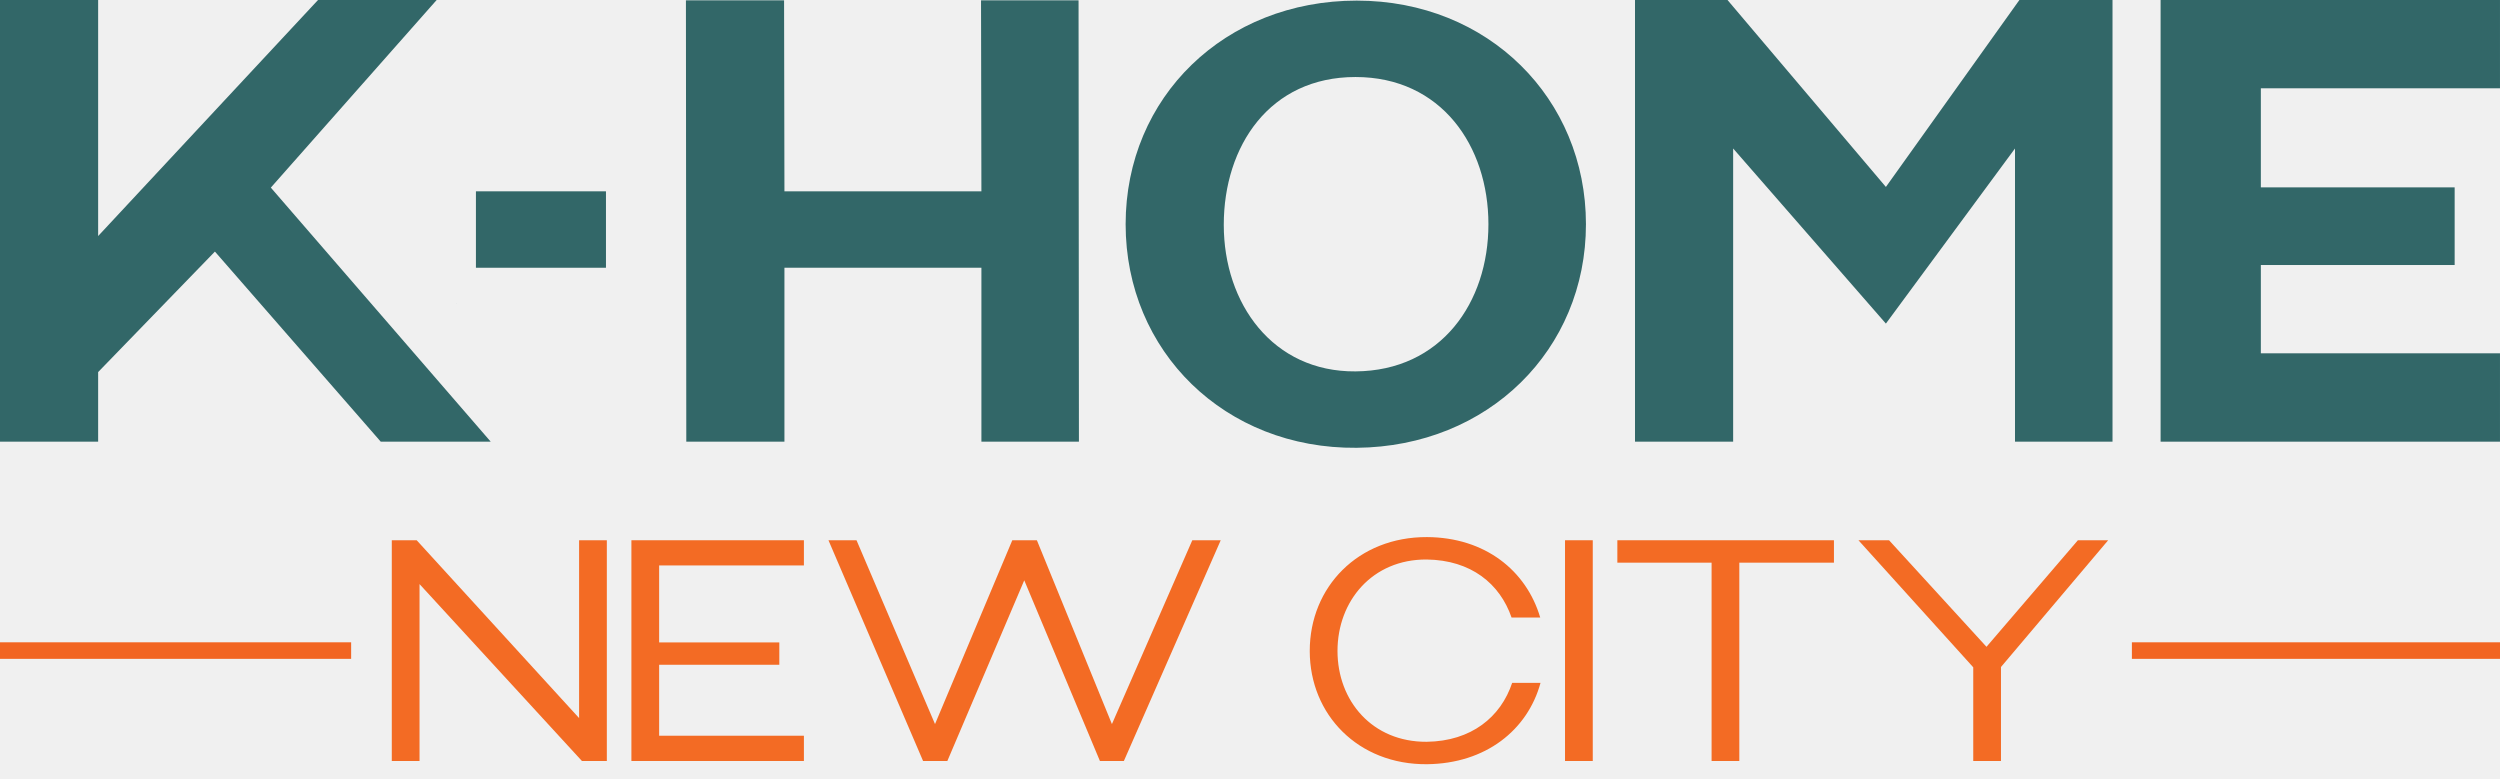
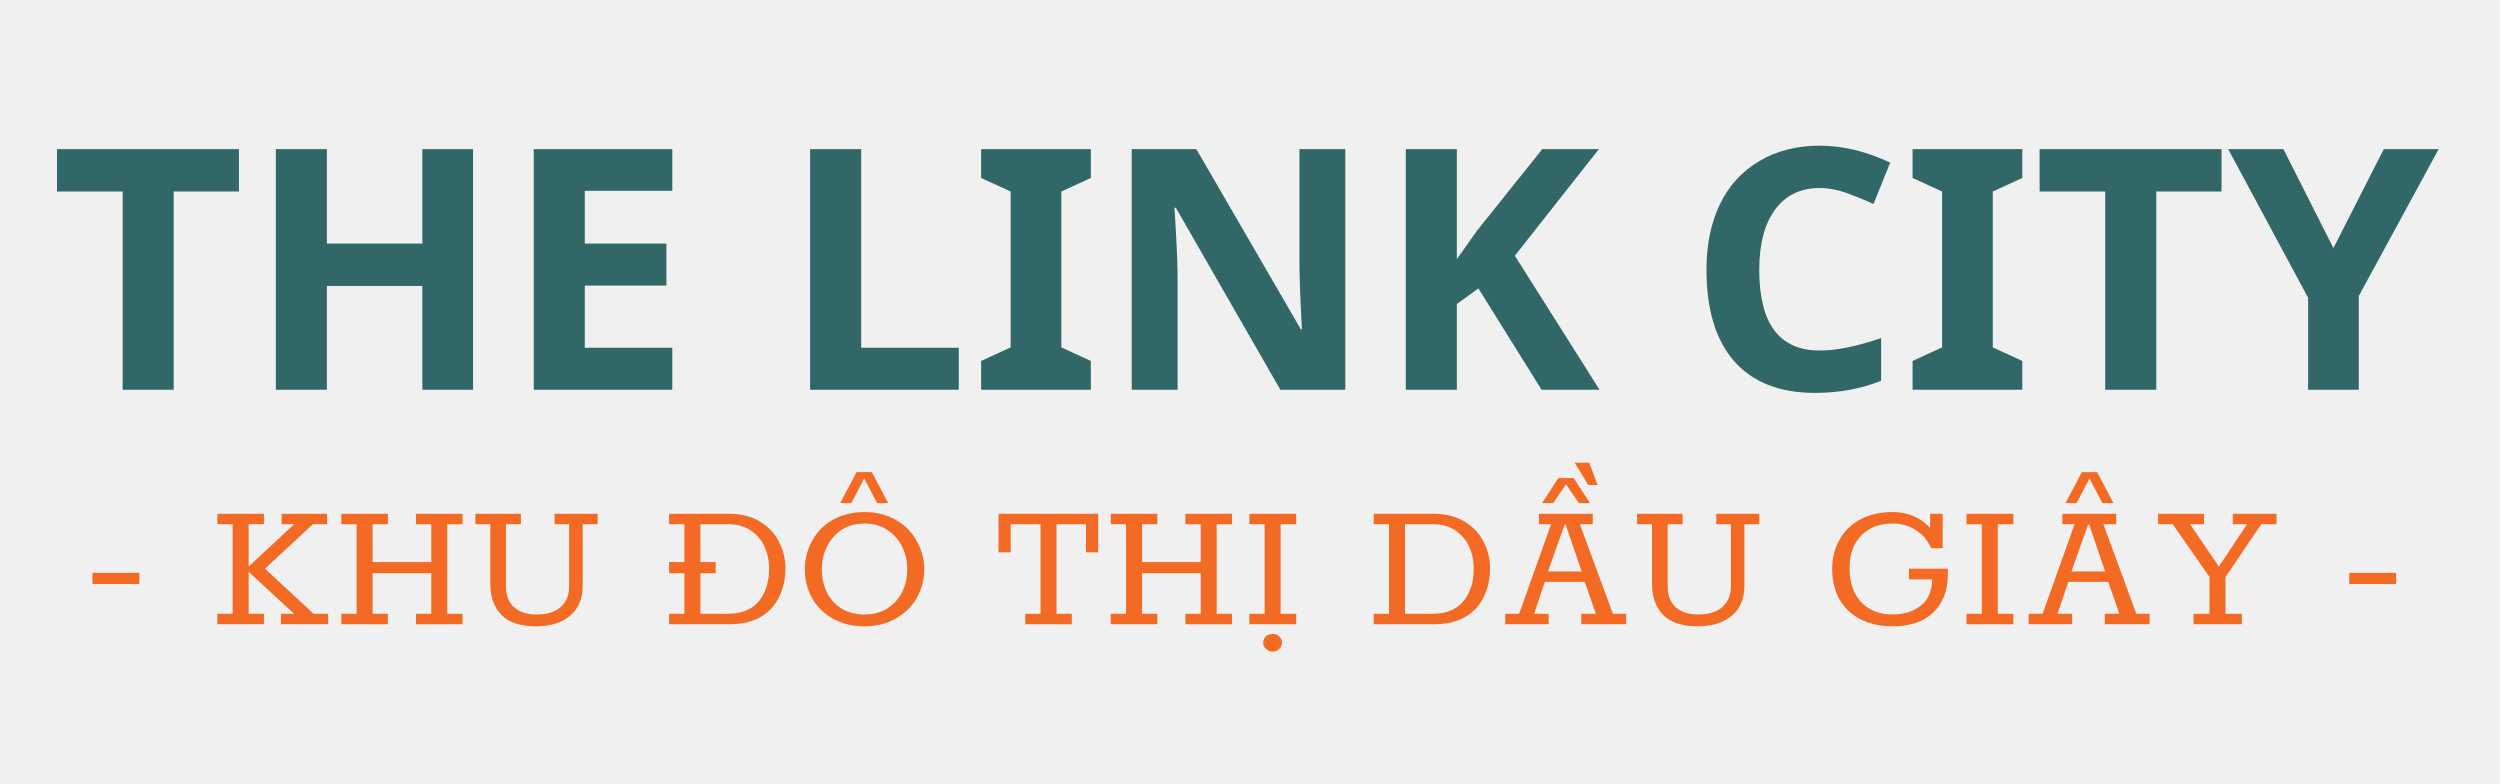
- <svg xmlns="http://www.w3.org/2000/svg" width="151" height="47" viewBox="0 0 151 47" fill="none">
-   <g clip-path="url(#clip0_5305_3659)">
-     <path d="M0 0H5.928V14.257L19.208 0H26.374L16.358 11.332L29.639 26.677H22.997L12.981 15.195L5.928 22.473V26.677H0V0Z" fill="#326768" />
-     <path d="M41.43 0.019H47.358L47.38 11.556H59.277L59.254 0.019H65.145L65.167 26.677H59.277V16.172H47.38V26.677H41.452L41.43 0.019Z" fill="#326768" />
-     <path d="M67.988 13.546C67.988 5.853 73.991 0.037 81.946 0.037C89.901 0.037 95.791 5.965 95.791 13.542C95.791 21.119 89.901 26.972 81.946 27.047C73.991 27.122 67.988 21.232 67.988 13.542M81.871 22.432C87.047 22.395 89.901 18.27 89.901 13.542C89.901 8.815 87.051 4.652 81.871 4.652C76.691 4.652 73.916 8.815 73.916 13.58C73.916 18.344 76.882 22.47 81.871 22.432Z" fill="#326768" />
-     <path d="M98.754 0H104.341L113.908 11.291L121.971 0H127.596V26.677H121.706V8.968L113.908 19.545L104.682 8.968V26.677H98.754V0Z" fill="#326768" />
-     <path d="M130.5 0H150.999V5.333H136.555V11.317H148.261V16.007H136.555V21.34H150.999V26.677H130.5V0Z" fill="#326768" />
-     <path d="M23.664 32.631H25.168L34.977 43.372V32.631H36.653V45.964H35.149L25.34 35.279V45.964H23.664V32.631Z" fill="#F36B24" />
-     <path d="M38.137 32.631H48.556V34.153H39.812V38.802H47.071V40.152H39.812V44.438H48.556V45.964H38.137V32.631Z" fill="#F36B24" />
-     <path d="M50.039 32.631H51.733L56.475 43.735L61.143 32.631H62.628L67.16 43.735L72.015 32.631H73.732L67.882 45.964H66.435L61.865 35.051L57.22 45.964H55.754L50.039 32.631Z" fill="#F36B24" />
-     <path d="M79.109 39.314C79.109 35.447 82.041 32.422 86.193 32.44C89.697 32.459 92.192 34.46 93.029 37.298H91.298C90.595 35.26 88.859 33.831 86.174 33.794C82.879 33.775 80.785 36.307 80.785 39.318C80.785 42.329 82.879 44.823 86.174 44.804C88.878 44.767 90.651 43.301 91.335 41.244H93.048C92.266 44.101 89.734 46.121 86.193 46.158C82.041 46.196 79.109 43.17 79.109 39.322" fill="#F36B24" />
-     <path d="M96.203 32.631H94.527V45.964H96.203V32.631Z" fill="#F36B24" />
-     <path d="M103.38 33.985H97.688V32.631H110.77V33.985H105.055V45.964H103.38V33.985Z" fill="#F36B24" />
-     <path d="M119.184 40.305L112.25 32.631H114.098L119.984 39.067L125.504 32.631H127.333L120.859 40.287V45.964H119.184V40.305Z" fill="#F36B24" />
-     <path d="M27.57 18.303V18.329H27.578L27.57 18.303Z" fill="#326768" />
-     <path d="M36.6 11.556H28.746V16.172H36.6V11.556Z" fill="#326768" />
-     <path d="M0 39.295H21.209" stroke="#F26522" stroke-miterlimit="10" />
-     <path d="M128.766 39.295H151" stroke="#F26522" stroke-miterlimit="10" />
+ <svg xmlns="http://www.w3.org/2000/svg" width="150" zoomAndPan="magnify" viewBox="0 0 112.5 35.25" height="47" preserveAspectRatio="xMidYMid meet" version="1.2">
+   <defs />
+   <g id="dac327c45a">
+     <g style="fill:#326768;fill-opacity:1;">
+       <g transform="translate(2.268625, 17.53933)">
+         <path style="stroke:none" d="M 5.547 0 L 3.25 0 L 3.25 -8.922 L 0.297 -8.922 L 0.297 -10.828 L 8.484 -10.828 L 8.484 -8.922 L 5.547 -8.922 Z M 5.547 0 " />
+       </g>
+     </g>
+     <g style="fill:#326768;fill-opacity:1;">
+       <g transform="translate(11.05327, 17.53933)">
+         <path style="stroke:none" d="M 10.234 0 L 7.953 0 L 7.953 -4.672 L 3.656 -4.672 L 3.656 0 L 1.359 0 L 1.359 -10.828 L 3.656 -10.828 L 3.656 -6.578 L 7.953 -6.578 L 7.953 -10.828 L 10.234 -10.828 Z M 10.234 0 " />
+       </g>
+     </g>
+     <g style="fill:#326768;fill-opacity:1;">
+       <g transform="translate(22.65996, 17.53933)">
+         <path style="stroke:none" d="M 7.594 0 L 1.359 0 L 1.359 -10.828 L 7.594 -10.828 L 7.594 -8.953 L 3.656 -8.953 L 3.656 -6.578 L 7.328 -6.578 L 7.328 -4.688 L 3.656 -4.688 L 3.656 -1.891 L 7.594 -1.891 Z M 7.594 0 " />
+       </g>
+     </g>
+     <g style="fill:#326768;fill-opacity:1;">
+       <g transform="translate(31.15573, 17.53933)">
+         <path style="stroke:none" d="" />
+       </g>
+     </g>
+     <g style="fill:#326768;fill-opacity:1;">
+       <g transform="translate(35.09623, 17.53933)">
+         <path style="stroke:none" d="M 1.359 0 L 1.359 -10.828 L 3.656 -10.828 L 3.656 -1.891 L 8.047 -1.891 L 8.047 0 Z M 1.359 0 " />
+       </g>
+     </g>
+     <g style="fill:#326768;fill-opacity:1;">
+       <g transform="translate(43.66607, 17.53933)">
+         <path style="stroke:none" d="M 5.422 0 L 0.484 0 L 0.484 -1.297 L 1.812 -1.906 L 1.812 -8.922 L 0.484 -9.531 L 0.484 -10.828 L 5.422 -10.828 L 5.422 -9.531 L 4.094 -8.922 L 4.094 -1.906 L 5.422 -1.297 Z M 5.422 0 " />
+       </g>
+     </g>
+     <g style="fill:#326768;fill-opacity:1;">
+       <g transform="translate(49.56941, 17.53933)">
+         <path style="stroke:none" d="M 10.969 0 L 8.047 0 L 3.344 -8.188 L 3.281 -8.188 C 3.375 -6.738 3.422 -5.707 3.422 -5.094 L 3.422 0 L 1.359 0 L 1.359 -10.828 L 4.266 -10.828 L 8.969 -2.719 L 9.016 -2.719 C 8.941 -4.125 8.906 -5.117 8.906 -5.703 L 8.906 -10.828 L 10.969 -10.828 Z M 10.969 0 " />
+       </g>
+     </g>
+     <g style="fill:#326768;fill-opacity:1;">
+       <g transform="translate(61.90198, 17.53933)">
+         <path style="stroke:none" d="M 10.078 0 L 7.469 0 L 4.625 -4.562 L 3.656 -3.859 L 3.656 0 L 1.359 0 L 1.359 -10.828 L 3.656 -10.828 L 3.656 -5.875 L 4.562 -7.156 L 7.5 -10.828 L 10.047 -10.828 L 6.266 -6.031 Z M 10.078 0 " />
+       </g>
+     </g>
+     <g style="fill:#326768;fill-opacity:1;">
+       <g transform="translate(71.97543, 17.53933)">
+         <path style="stroke:none" d="" />
+       </g>
+     </g>
+     <g style="fill:#326768;fill-opacity:1;">
+       <g transform="translate(75.91593, 17.53933)">
+         <path style="stroke:none" d="M 5.969 -9.078 C 5.102 -9.078 4.43 -8.75 3.953 -8.094 C 3.484 -7.445 3.25 -6.547 3.25 -5.391 C 3.25 -2.973 4.156 -1.766 5.969 -1.766 C 6.727 -1.766 7.648 -1.953 8.734 -2.328 L 8.734 -0.406 C 7.836 -0.039 6.844 0.141 5.75 0.141 C 4.176 0.141 2.969 -0.332 2.125 -1.281 C 1.289 -2.238 0.875 -3.613 0.875 -5.406 C 0.875 -6.531 1.078 -7.516 1.484 -8.359 C 1.898 -9.203 2.492 -9.848 3.266 -10.297 C 4.035 -10.754 4.938 -10.984 5.969 -10.984 C 7.02 -10.984 8.078 -10.727 9.141 -10.219 L 8.391 -8.359 C 7.984 -8.547 7.578 -8.711 7.172 -8.859 C 6.766 -9.004 6.363 -9.078 5.969 -9.078 Z M 5.969 -9.078 " />
+       </g>
+     </g>
+     <g style="fill:#326768;fill-opacity:1;">
+       <g transform="translate(85.582, 17.53933)">
+         <path style="stroke:none" d="M 5.422 0 L 0.484 0 L 0.484 -1.297 L 1.812 -1.906 L 1.812 -8.922 L 0.484 -9.531 L 0.484 -10.828 L 5.422 -10.828 L 5.422 -9.531 L 4.094 -8.922 L 4.094 -1.906 L 5.422 -1.297 Z M 5.422 0 " />
+       </g>
+     </g>
+     <g style="fill:#326768;fill-opacity:1;">
+       <g transform="translate(91.48533, 17.53933)">
+         <path style="stroke:none" d="M 5.547 0 L 3.25 0 L 3.25 -8.922 L 0.297 -8.922 L 0.297 -10.828 L 8.484 -10.828 L 8.484 -8.922 L 5.547 -8.922 Z M 5.547 0 " />
+       </g>
+     </g>
+     <g style="fill:#326768;fill-opacity:1;">
+       <g transform="translate(100.27, 17.53933)">
+         <path style="stroke:none" d="M 4.734 -6.375 L 7 -10.828 L 9.469 -10.828 L 5.875 -4.219 L 5.875 0 L 3.594 0 L 3.594 -4.141 L 0 -10.828 L 2.484 -10.828 Z M 4.734 -6.375 " />
+       </g>
+     </g>
+     <g style="fill:#f26a23;fill-opacity:1;">
+       <g transform="translate(3.692459, 28.08984)">
+         <path style="stroke:none" d="M 0.469 -1.812 L 0.469 -2.312 L 2.578 -2.312 L 2.578 -1.812 Z M 0.469 -1.812 " />
+       </g>
+     </g>
+     <g style="fill:#f26a23;fill-opacity:1;">
+       <g transform="translate(6.750414, 28.08984)">
+         <path style="stroke:none" d="" />
+       </g>
+     </g>
+     <g style="fill:#f26a23;fill-opacity:1;">
+       <g transform="translate(9.438236, 28.08984)">
+         <path style="stroke:none" d="M 0.344 0 L 0.344 -0.469 L 1.031 -0.469 L 1.031 -4.5 L 0.344 -4.5 L 0.344 -4.969 L 2.438 -4.969 L 2.438 -4.5 L 1.75 -4.5 L 1.75 -2.594 L 3.797 -4.5 L 3.234 -4.5 L 3.234 -4.969 L 5.281 -4.969 L 5.281 -4.5 L 4.641 -4.5 L 2.484 -2.5 L 4.672 -0.469 L 5.328 -0.469 L 5.328 0 L 3.203 0 L 3.203 -0.469 L 3.797 -0.469 L 1.75 -2.359 L 1.75 -0.469 L 2.438 -0.469 L 2.438 0 Z M 0.344 0 " />
+       </g>
+     </g>
+     <g style="fill:#f26a23;fill-opacity:1;">
+       <g transform="translate(15.01658, 28.08984)">
+         <path style="stroke:none" d="M 0.344 0 L 0.344 -0.469 L 1.031 -0.469 L 1.031 -4.5 L 0.344 -4.5 L 0.344 -4.969 L 2.438 -4.969 L 2.438 -4.5 L 1.75 -4.5 L 1.75 -2.797 L 4.391 -2.797 L 4.391 -4.5 L 3.703 -4.5 L 3.703 -4.969 L 5.797 -4.969 L 5.797 -4.5 L 5.109 -4.5 L 5.109 -0.469 L 5.797 -0.469 L 5.797 0 L 3.703 0 L 3.703 -0.469 L 4.391 -0.469 L 4.391 -2.297 L 1.75 -2.297 L 1.75 -0.469 L 2.438 -0.469 L 2.438 0 Z M 0.344 0 " />
+       </g>
+     </g>
+     <g style="fill:#f26a23;fill-opacity:1;">
+       <g transform="translate(21.15892, 28.08984)">
+         <path style="stroke:none" d="M 2.969 0.094 C 2.258 0.094 1.738 -0.078 1.406 -0.422 C 1.07 -0.766 0.906 -1.223 0.906 -1.797 L 0.906 -4.5 L 0.234 -4.5 L 0.234 -4.969 L 2.281 -4.969 L 2.281 -4.5 L 1.609 -4.5 L 1.609 -1.703 C 1.609 -1.305 1.727 -0.992 1.969 -0.766 C 2.219 -0.547 2.555 -0.438 2.984 -0.438 C 3.453 -0.438 3.812 -0.547 4.062 -0.766 C 4.32 -0.992 4.453 -1.305 4.453 -1.703 L 4.453 -4.5 L 3.797 -4.5 L 3.797 -4.969 L 5.734 -4.969 L 5.734 -4.5 L 5.062 -4.5 L 5.062 -1.734 C 5.062 -1.141 4.867 -0.688 4.484 -0.375 C 4.109 -0.062 3.602 0.094 2.969 0.094 Z M 2.969 0.094 " />
+       </g>
+     </g>
+     <g style="fill:#f26a23;fill-opacity:1;">
+       <g transform="translate(27.06333, 28.08984)">
+         <path style="stroke:none" d="" />
+       </g>
+     </g>
+     <g style="fill:#f26a23;fill-opacity:1;">
+       <g transform="translate(29.75115, 28.08984)">
+         <path style="stroke:none" d="M 3.047 -4.969 C 3.598 -4.969 4.062 -4.852 4.438 -4.625 C 4.82 -4.395 5.109 -4.094 5.297 -3.719 C 5.492 -3.344 5.594 -2.945 5.594 -2.531 C 5.594 -2.031 5.492 -1.586 5.297 -1.203 C 5.109 -0.828 4.828 -0.531 4.453 -0.312 C 4.078 -0.102 3.613 0 3.062 0 L 0.359 0 L 0.359 -0.469 L 1.047 -0.469 L 1.047 -2.297 L 0.359 -2.297 L 0.359 -2.797 L 1.047 -2.797 L 1.047 -4.5 L 0.359 -4.5 L 0.359 -4.969 Z M 2.984 -0.469 C 3.617 -0.469 4.086 -0.656 4.391 -1.031 C 4.703 -1.406 4.859 -1.898 4.859 -2.516 C 4.859 -2.867 4.789 -3.191 4.656 -3.484 C 4.52 -3.785 4.312 -4.031 4.031 -4.219 C 3.758 -4.406 3.422 -4.5 3.016 -4.5 L 1.766 -4.5 L 1.766 -2.797 L 2.453 -2.797 L 2.453 -2.297 L 1.766 -2.297 L 1.766 -0.469 Z M 2.984 -0.469 " />
+       </g>
+     </g>
+     <g style="fill:#f26a23;fill-opacity:1;">
+       <g transform="translate(35.77893, 28.08984)">
+         <path style="stroke:none" d="M 3.125 0.094 C 2.594 0.094 2.117 -0.02 1.703 -0.25 C 1.297 -0.477 0.984 -0.785 0.766 -1.172 C 0.547 -1.566 0.438 -2 0.438 -2.469 C 0.438 -2.926 0.547 -3.352 0.766 -3.75 C 0.984 -4.156 1.297 -4.473 1.703 -4.703 C 2.117 -4.93 2.594 -5.047 3.125 -5.047 C 3.645 -5.047 4.109 -4.93 4.516 -4.703 C 4.93 -4.473 5.25 -4.156 5.469 -3.75 C 5.695 -3.352 5.812 -2.926 5.812 -2.469 C 5.812 -2 5.695 -1.566 5.469 -1.172 C 5.25 -0.785 4.93 -0.477 4.516 -0.25 C 4.109 -0.02 3.645 0.094 3.125 0.094 Z M 3.125 -0.438 C 3.508 -0.438 3.848 -0.523 4.141 -0.703 C 4.43 -0.891 4.656 -1.133 4.812 -1.438 C 4.969 -1.75 5.047 -2.094 5.047 -2.469 C 5.047 -2.852 4.969 -3.195 4.812 -3.5 C 4.656 -3.812 4.43 -4.062 4.141 -4.25 C 3.848 -4.438 3.508 -4.531 3.125 -4.531 C 2.727 -4.531 2.383 -4.438 2.094 -4.25 C 1.812 -4.062 1.594 -3.812 1.438 -3.5 C 1.281 -3.188 1.203 -2.836 1.203 -2.453 C 1.203 -2.078 1.281 -1.734 1.438 -1.422 C 1.594 -1.117 1.812 -0.879 2.094 -0.703 C 2.383 -0.523 2.727 -0.438 3.125 -0.438 Z M 2.031 -5.453 L 2.766 -6.844 L 3.453 -6.844 L 4.188 -5.453 L 3.688 -5.453 L 3.109 -6.562 L 2.531 -5.453 Z M 2.031 -5.453 " />
+       </g>
+     </g>
+     <g style="fill:#f26a23;fill-opacity:1;">
+       <g transform="translate(42.02702, 28.08984)">
+         <path style="stroke:none" d="" />
+       </g>
+     </g>
+     <g style="fill:#f26a23;fill-opacity:1;">
+       <g transform="translate(44.71484, 28.08984)">
+         <path style="stroke:none" d="M 1.422 0 L 1.422 -0.469 L 2.109 -0.469 L 2.109 -4.5 L 0.766 -4.5 L 0.766 -3.234 L 0.219 -3.234 L 0.219 -4.969 L 4.703 -4.969 L 4.703 -3.234 L 4.156 -3.234 L 4.156 -4.5 L 2.828 -4.5 L 2.828 -0.469 L 3.516 -0.469 L 3.516 0 Z M 1.422 0 " />
+       </g>
+     </g>
+     <g style="fill:#f26a23;fill-opacity:1;">
+       <g transform="translate(49.64106, 28.08984)">
+         <path style="stroke:none" d="M 0.344 0 L 0.344 -0.469 L 1.031 -0.469 L 1.031 -4.5 L 0.344 -4.5 L 0.344 -4.969 L 2.438 -4.969 L 2.438 -4.5 L 1.75 -4.5 L 1.75 -2.797 L 4.391 -2.797 L 4.391 -4.5 L 3.703 -4.5 L 3.703 -4.969 L 5.797 -4.969 L 5.797 -4.5 L 5.109 -4.5 L 5.109 -0.469 L 5.797 -0.469 L 5.797 0 L 3.703 0 L 3.703 -0.469 L 4.391 -0.469 L 4.391 -2.297 L 1.75 -2.297 L 1.75 -0.469 L 2.438 -0.469 L 2.438 0 Z M 0.344 0 " />
+       </g>
+     </g>
+     <g style="fill:#f26a23;fill-opacity:1;">
+       <g transform="translate(55.7834, 28.08984)">
+         <path style="stroke:none" d="M 0.438 0 L 0.438 -0.469 L 1.125 -0.469 L 1.125 -4.5 L 0.438 -4.5 L 0.438 -4.969 L 2.547 -4.969 L 2.547 -4.5 L 1.844 -4.5 L 1.844 -0.469 L 2.547 -0.469 L 2.547 0 Z M 1.484 1.234 C 1.367 1.234 1.27 1.191 1.188 1.109 C 1.102 1.035 1.062 0.945 1.062 0.844 C 1.062 0.727 1.098 0.629 1.172 0.547 C 1.254 0.473 1.359 0.438 1.484 0.438 C 1.609 0.438 1.707 0.473 1.781 0.547 C 1.863 0.617 1.906 0.719 1.906 0.844 C 1.906 0.945 1.863 1.035 1.781 1.109 C 1.707 1.191 1.609 1.234 1.484 1.234 Z M 1.484 1.234 " />
+       </g>
+     </g>
+     <g style="fill:#f26a23;fill-opacity:1;">
+       <g transform="translate(58.77085, 28.08984)">
+         <path style="stroke:none" d="" />
+       </g>
+     </g>
+     <g style="fill:#f26a23;fill-opacity:1;">
+       <g transform="translate(61.45867, 28.08984)">
+         <path style="stroke:none" d="M 0.359 -0.469 L 1.047 -0.469 L 1.047 -4.5 L 0.359 -4.5 L 0.359 -4.969 L 3.047 -4.969 C 3.598 -4.969 4.062 -4.852 4.438 -4.625 C 4.82 -4.395 5.109 -4.094 5.297 -3.719 C 5.492 -3.344 5.594 -2.945 5.594 -2.531 C 5.594 -2.031 5.492 -1.586 5.297 -1.203 C 5.109 -0.828 4.828 -0.531 4.453 -0.312 C 4.078 -0.102 3.613 0 3.062 0 L 0.359 0 Z M 2.984 -0.469 C 3.617 -0.469 4.086 -0.656 4.391 -1.031 C 4.703 -1.406 4.859 -1.898 4.859 -2.516 C 4.859 -2.867 4.789 -3.191 4.656 -3.484 C 4.52 -3.785 4.312 -4.031 4.031 -4.219 C 3.758 -4.406 3.422 -4.5 3.016 -4.5 L 1.766 -4.5 L 1.766 -0.469 Z M 2.984 -0.469 " />
+       </g>
+     </g>
+     <g style="fill:#f26a23;fill-opacity:1;">
+       <g transform="translate(67.48645, 28.08984)">
+         <path style="stroke:none" d="M 0.25 0 L 0.25 -0.469 L 0.875 -0.469 L 2.312 -4.5 L 1.766 -4.5 L 1.766 -4.969 L 4.188 -4.969 L 4.188 -4.5 L 3.609 -4.5 L 5.094 -0.469 L 5.688 -0.469 L 5.688 0 L 3.672 0 L 3.672 -0.469 L 4.328 -0.469 L 3.828 -1.906 L 2.031 -1.906 L 1.547 -0.469 L 2.203 -0.469 L 2.203 0 Z M 2.172 -2.375 L 3.688 -2.375 L 2.969 -4.484 L 2.922 -4.484 Z M 4.406 -6.266 L 3.984 -6.266 L 3.375 -7.266 L 4.031 -7.266 Z M 1.906 -5.453 L 2.641 -6.578 L 3.328 -6.578 L 4.062 -5.453 L 3.562 -5.453 L 2.984 -6.297 L 2.406 -5.453 Z M 1.906 -5.453 " />
+       </g>
+     </g>
+     <g style="fill:#f26a23;fill-opacity:1;">
+       <g transform="translate(73.43492, 28.08984)">
+         <path style="stroke:none" d="M 2.969 0.094 C 2.258 0.094 1.738 -0.078 1.406 -0.422 C 1.07 -0.766 0.906 -1.223 0.906 -1.797 L 0.906 -4.5 L 0.234 -4.5 L 0.234 -4.969 L 2.281 -4.969 L 2.281 -4.5 L 1.609 -4.5 L 1.609 -1.703 C 1.609 -1.305 1.727 -0.992 1.969 -0.766 C 2.219 -0.547 2.555 -0.438 2.984 -0.438 C 3.453 -0.438 3.812 -0.547 4.062 -0.766 C 4.32 -0.992 4.453 -1.305 4.453 -1.703 L 4.453 -4.5 L 3.797 -4.5 L 3.797 -4.969 L 5.734 -4.969 L 5.734 -4.5 L 5.062 -4.5 L 5.062 -1.734 C 5.062 -1.141 4.867 -0.688 4.484 -0.375 C 4.109 -0.062 3.602 0.094 2.969 0.094 Z M 2.969 0.094 " />
+       </g>
+     </g>
+     <g style="fill:#f26a23;fill-opacity:1;">
+       <g transform="translate(79.33932, 28.08984)">
+         <path style="stroke:none" d="" />
+       </g>
+     </g>
+     <g style="fill:#f26a23;fill-opacity:1;">
+       <g transform="translate(82.02714, 28.08984)">
+         <path style="stroke:none" d="M 5.625 -2.5 L 5.625 -2.234 C 5.625 -1.516 5.406 -0.945 4.969 -0.531 C 4.539 -0.113 3.93 0.094 3.141 0.094 C 2.578 0.094 2.086 -0.016 1.672 -0.234 C 1.266 -0.453 0.953 -0.754 0.734 -1.141 C 0.523 -1.535 0.422 -1.988 0.422 -2.5 C 0.422 -3 0.535 -3.441 0.766 -3.828 C 0.992 -4.223 1.312 -4.523 1.719 -4.734 C 2.125 -4.941 2.594 -5.047 3.125 -5.047 C 3.488 -5.047 3.812 -4.984 4.094 -4.859 C 4.383 -4.734 4.629 -4.555 4.828 -4.328 L 4.828 -4.969 L 5.391 -4.969 L 5.391 -3.422 L 4.875 -3.422 C 4.719 -3.773 4.488 -4.047 4.188 -4.234 C 3.895 -4.43 3.547 -4.531 3.141 -4.531 C 2.547 -4.531 2.07 -4.348 1.719 -3.984 C 1.375 -3.629 1.203 -3.145 1.203 -2.531 C 1.203 -1.883 1.375 -1.375 1.719 -1 C 2.07 -0.625 2.551 -0.438 3.156 -0.438 C 3.676 -0.445 4.098 -0.582 4.422 -0.844 C 4.742 -1.102 4.91 -1.492 4.922 -2.016 L 3.875 -2.016 L 3.875 -2.5 Z M 5.625 -2.5 " />
+       </g>
+     </g>
+     <g style="fill:#f26a23;fill-opacity:1;">
+       <g transform="translate(88.05492, 28.08984)">
+         <path style="stroke:none" d="M 0.438 0 L 0.438 -0.469 L 1.125 -0.469 L 1.125 -4.5 L 0.438 -4.5 L 0.438 -4.969 L 2.547 -4.969 L 2.547 -4.5 L 1.844 -4.5 L 1.844 -0.469 L 2.547 -0.469 L 2.547 0 Z M 0.438 0 " />
+       </g>
+     </g>
+     <g style="fill:#f26a23;fill-opacity:1;">
+       <g transform="translate(91.04237, 28.08984)">
+         <path style="stroke:none" d="M 0.25 0 L 0.25 -0.469 L 0.875 -0.469 L 2.312 -4.5 L 1.766 -4.5 L 1.766 -4.969 L 4.188 -4.969 L 4.188 -4.5 L 3.609 -4.5 L 5.094 -0.469 L 5.688 -0.469 L 5.688 0 L 3.672 0 L 3.672 -0.469 L 4.328 -0.469 L 3.828 -1.906 L 2.031 -1.906 L 1.547 -0.469 L 2.203 -0.469 L 2.203 0 Z M 2.172 -2.375 L 3.688 -2.375 L 2.969 -4.484 L 2.922 -4.484 Z M 1.906 -5.453 L 2.641 -6.844 L 3.328 -6.844 L 4.062 -5.453 L 3.562 -5.453 L 2.984 -6.562 L 2.406 -5.453 Z M 1.906 -5.453 " />
+       </g>
+     </g>
+     <g style="fill:#f26a23;fill-opacity:1;">
+       <g transform="translate(96.99083, 28.08984)">
+         <path style="stroke:none" d="M 1.719 0 L 1.719 -0.469 L 2.438 -0.469 L 2.438 -2.125 L 0.781 -4.5 L 0.125 -4.5 L 0.125 -4.969 L 2.188 -4.969 L 2.188 -4.5 L 1.562 -4.5 L 2.859 -2.594 L 4.125 -4.5 L 3.484 -4.5 L 3.484 -4.969 L 5.453 -4.969 L 5.453 -4.5 L 4.766 -4.5 L 3.156 -2.125 L 3.156 -0.469 L 3.891 -0.469 L 3.891 0 Z M 1.719 0 " />
+       </g>
+     </g>
+     <g style="fill:#f26a23;fill-opacity:1;">
+       <g transform="translate(102.5604, 28.08984)">
+         <path style="stroke:none" d="" />
+       </g>
+     </g>
+     <g style="fill:#f26a23;fill-opacity:1;">
+       <g transform="translate(105.2482, 28.08984)">
+         <path style="stroke:none" d="M 0.469 -1.812 L 0.469 -2.312 L 2.578 -2.312 L 2.578 -1.812 Z M 0.469 -1.812 " />
+       </g>
+     </g>
  </g>
-   <defs>
-     <clipPath id="clip0_5305_3659">
-       <rect width="151" height="46.155" fill="white" />
-     </clipPath>
-   </defs>
</svg>
